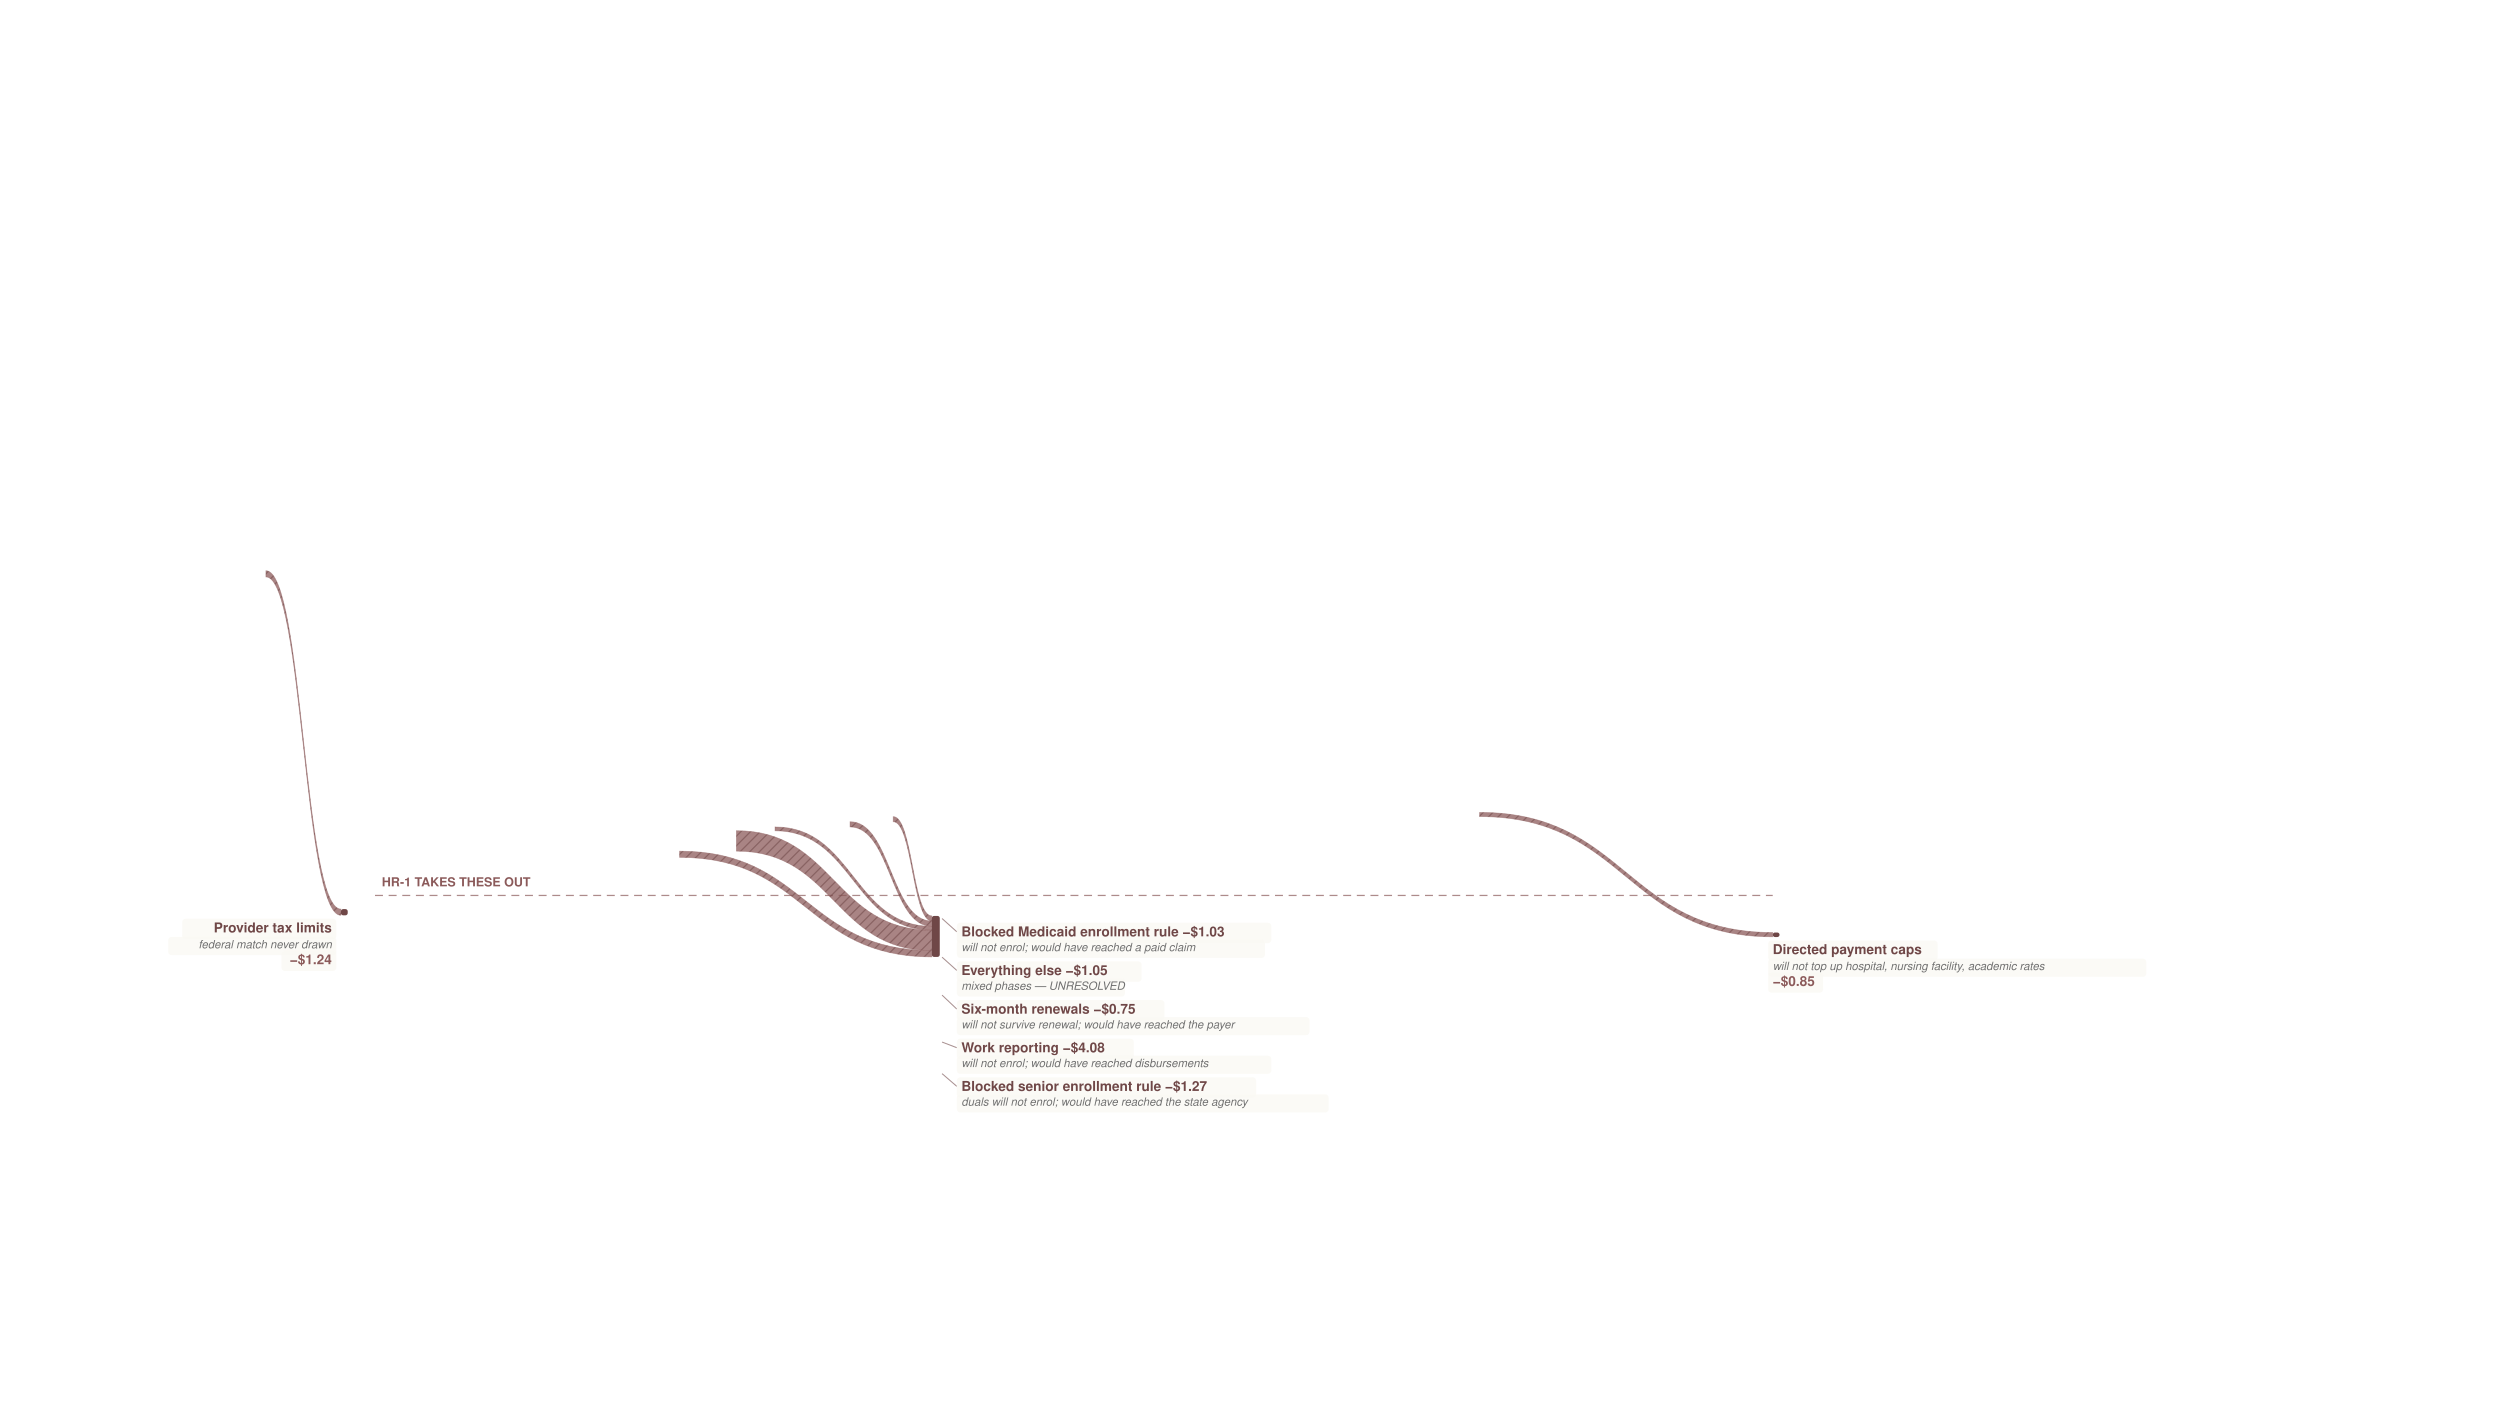
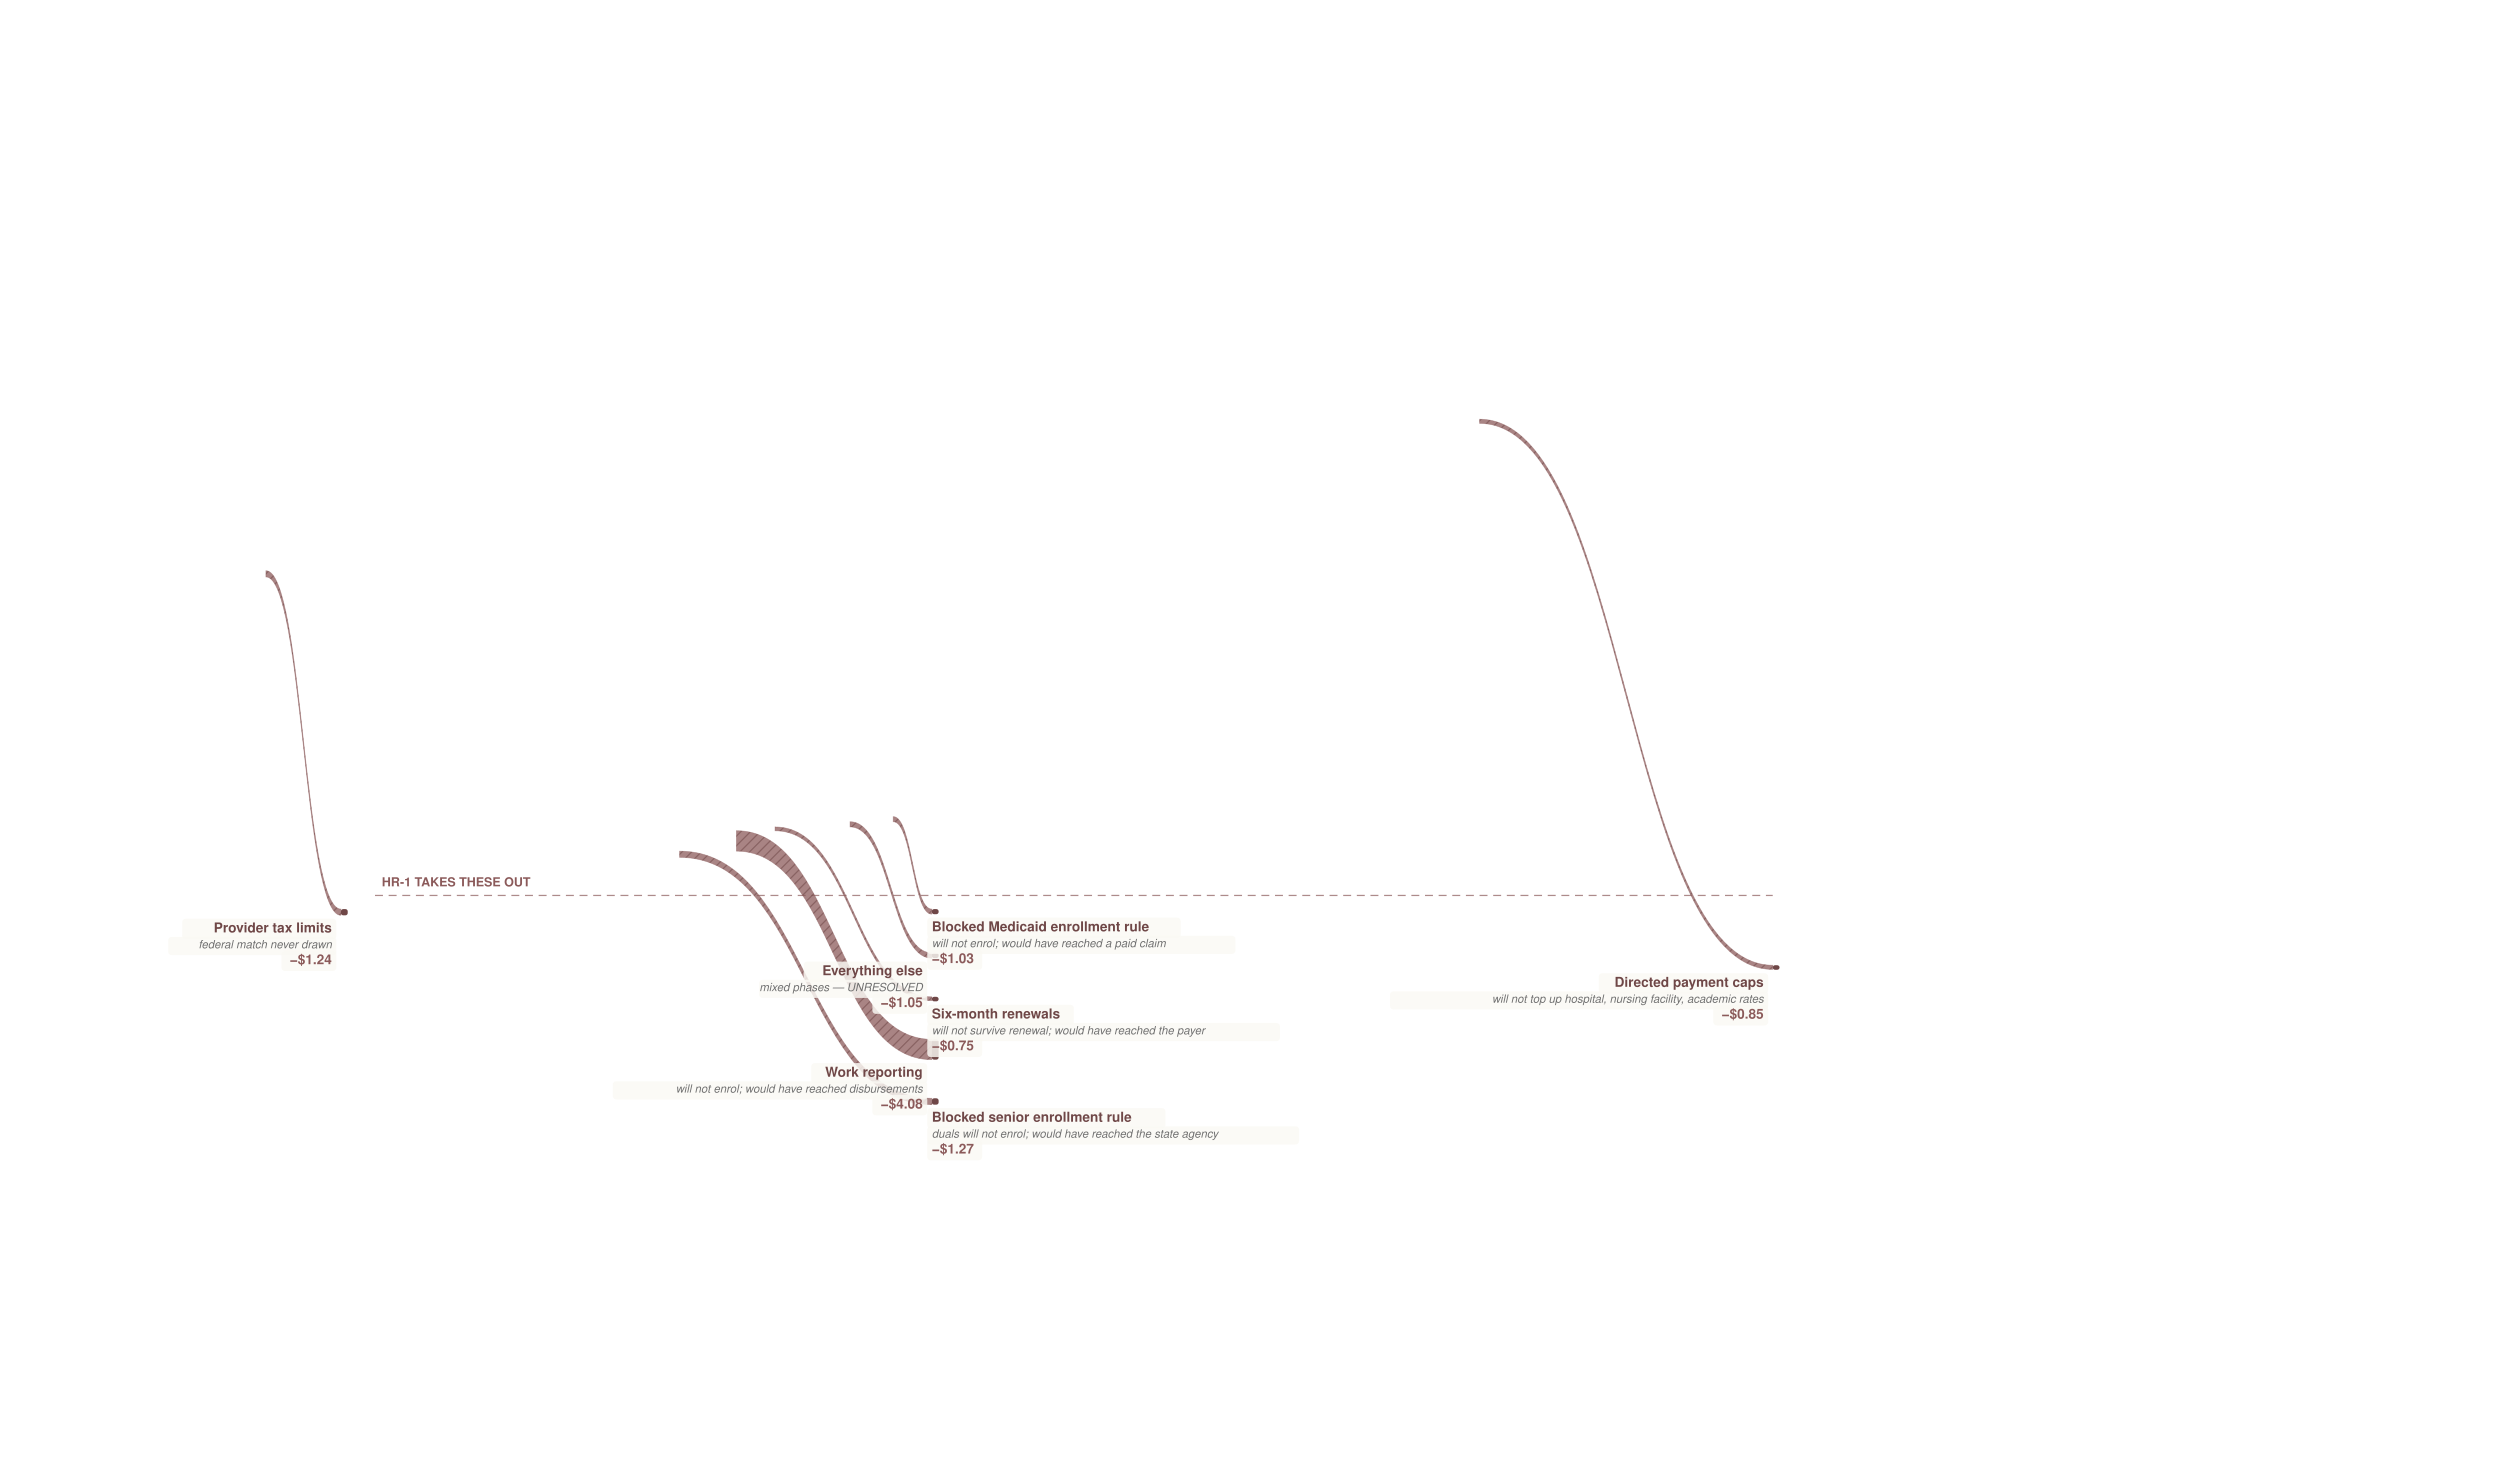
- <svg xmlns="http://www.w3.org/2000/svg" viewBox="0 0 2200 1240" width="100%">
+ <svg xmlns="http://www.w3.org/2000/svg" viewBox="0 0 2200 1300" width="100%">
  <g id="baseline" display="none">
</g>
  <g id="overlay-hr1">
    <defs>
      <pattern id="hr1hatch" width="6" height="6" patternUnits="userSpaceOnUse" patternTransform="rotate(45)">
        <line x1="0" y1="0" x2="0" y2="6" stroke="#6f4747" stroke-width="2.1" stroke-opacity="0.55" />
      </pattern>
    </defs>
    <line x1="330" y1="788" x2="1560" y2="788" stroke="#8B5A5A" stroke-width="1.1" stroke-dasharray="7 5" stroke-opacity="0.7" />
    <text x="336.0" y="780.0" font-family="Segoe UI, Helvetica, Arial, sans-serif" font-size="11" fill="#8B5A5A" text-anchor="start" font-weight="bold">HR-1 TAKES THESE OUT</text>
    <path d="M234.0,502.2 C267.0,502.2 267.0,800.0 300.0,800.0 L300.0,805.5 C267.0,805.5 267.0,507.7 234.0,507.7 Z" fill="#8B5A5A" fill-opacity="0.74" stroke="#8B5A5A" stroke-opacity="0.45" stroke-width="0.6" />
    <path d="M234.0,502.2 C267.0,502.2 267.0,800.0 300.0,800.0 L300.0,805.5 C267.0,805.5 267.0,507.7 234.0,507.7 Z" fill="url(#hr1hatch)" />
    <rect x="300.0" y="800.0" width="6.0" height="5.5" rx="2" fill="#6f4747" fill-opacity="1.0" />
    <rect x="160.3" y="808.5" width="135.7" height="18.0" rx="3" fill="#faf8f3" fill-opacity="0.82" />
    <text x="292.0" y="820.5" font-family="Segoe UI, Helvetica, Arial, sans-serif" font-size="12" fill="#6f4747" text-anchor="end" font-weight="bold">Provider tax limits</text>
    <rect x="148.0" y="824.5" width="148.0" height="16.0" rx="3" fill="#faf8f3" fill-opacity="0.82" />
    <text x="292.0" y="834.5" font-family="Segoe UI, Helvetica, Arial, sans-serif" font-size="10" fill="#6f6f6f" text-anchor="end" font-weight="normal" font-style="italic">federal match never drawn</text>
    <rect x="247.7" y="836.5" width="48.3" height="18.0" rx="3" fill="#faf8f3" fill-opacity="0.82" />
    <text x="292.0" y="848.5" font-family="Segoe UI, Helvetica, Arial, sans-serif" font-size="12" fill="#8B5A5A" text-anchor="end" font-weight="bold">−$1.24</text>
-     <path d="M598.0,749.0 C709.0,749.0 709.0,836.5 820.0,836.5 L820.0,842.1 C709.0,842.1 709.0,754.5 598.0,754.5 Z" fill="#8B5A5A" fill-opacity="0.74" stroke="#8B5A5A" stroke-opacity="0.45" stroke-width="0.6" />
-     <path d="M598.0,749.0 C709.0,749.0 709.0,836.5 820.0,836.5 L820.0,842.1 C709.0,842.1 709.0,754.5 598.0,754.5 Z" fill="url(#hr1hatch)" />
-     <path d="M648.0,731.0 C734.0,731.0 734.0,818.6 820.0,818.6 L820.0,836.5 C734.0,836.5 734.0,749.0 648.0,749.0 Z" fill="#8B5A5A" fill-opacity="0.74" stroke="#8B5A5A" stroke-opacity="0.45" stroke-width="0.6" />
-     <path d="M648.0,731.0 C734.0,731.0 734.0,818.6 820.0,818.6 L820.0,836.5 C734.0,836.5 734.0,749.0 648.0,749.0 Z" fill="url(#hr1hatch)" />
-     <path d="M682.0,727.7 C751.0,727.7 751.0,815.2 820.0,815.2 L820.0,818.6 C751.0,818.6 751.0,731.1 682.0,731.1 Z" fill="#8B5A5A" fill-opacity="0.74" stroke="#8B5A5A" stroke-opacity="0.45" stroke-width="0.6" />
-     <path d="M682.0,727.7 C751.0,727.7 751.0,815.2 820.0,815.2 L820.0,818.6 C751.0,818.6 751.0,731.1 682.0,731.1 Z" fill="url(#hr1hatch)" />
-     <path d="M748.0,723.1 C784.0,723.1 784.0,810.5 820.0,810.5 L820.0,815.2 C784.0,815.2 784.0,727.7 748.0,727.7 Z" fill="#8B5A5A" fill-opacity="0.74" stroke="#8B5A5A" stroke-opacity="0.45" stroke-width="0.6" />
-     <path d="M748.0,723.1 C784.0,723.1 784.0,810.5 820.0,810.5 L820.0,815.2 C784.0,815.2 784.0,727.7 748.0,727.7 Z" fill="url(#hr1hatch)" />
-     <path d="M786.0,718.6 C803.0,718.6 803.0,806.0 820.0,806.0 L820.0,810.5 C803.0,810.5 803.0,723.1 786.0,723.1 Z" fill="#8B5A5A" fill-opacity="0.74" stroke="#8B5A5A" stroke-opacity="0.45" stroke-width="0.6" />
-     <path d="M786.0,718.6 C803.0,718.6 803.0,806.0 820.0,806.0 L820.0,810.5 C803.0,810.5 803.0,723.1 786.0,723.1 Z" fill="url(#hr1hatch)" />
-     <path d="M1302.0,714.9 C1431.0,714.9 1431.0,820.6 1560.0,820.6 L1560.0,824.4 C1431.0,824.4 1431.0,718.6 1302.0,718.6 Z" fill="#8B5A5A" fill-opacity="0.74" stroke="#8B5A5A" stroke-opacity="0.45" stroke-width="0.6" />
-     <path d="M1302.0,714.9 C1431.0,714.9 1431.0,820.6 1560.0,820.6 L1560.0,824.4 C1431.0,824.4 1431.0,718.6 1302.0,718.6 Z" fill="url(#hr1hatch)" />
-     <rect x="1560.0" y="820.6" width="6.0" height="4.0" rx="2" fill="#6f4747" fill-opacity="1.0" />
-     <rect x="1556.0" y="827.6" width="149.1" height="18.0" rx="3" fill="#faf8f3" fill-opacity="0.82" />
-     <text x="1560.0" y="839.6" font-family="Segoe UI, Helvetica, Arial, sans-serif" font-size="12" fill="#6f4747" text-anchor="start" font-weight="bold">Directed payment caps</text>
-     <rect x="1556.0" y="843.6" width="332.8" height="16.0" rx="3" fill="#faf8f3" fill-opacity="0.82" />
-     <text x="1560.0" y="853.6" font-family="Segoe UI, Helvetica, Arial, sans-serif" font-size="10" fill="#6f6f6f" text-anchor="start" font-weight="normal" font-style="italic">will not top up hospital, nursing facility, academic rates</text>
-     <rect x="1556.0" y="855.6" width="48.3" height="18.0" rx="3" fill="#faf8f3" fill-opacity="0.82" />
-     <text x="1560.0" y="867.6" font-family="Segoe UI, Helvetica, Arial, sans-serif" font-size="12" fill="#8B5A5A" text-anchor="start" font-weight="bold">−$0.85</text>
-     <rect x="820.0" y="806.0" width="7.0" height="36.1" rx="2" fill="#6f4747" fill-opacity="1.0" />
-     <line x1="829" y1="808.3" x2="842" y2="820.0" stroke="#6f4747" stroke-width="0.9" stroke-opacity="0.6" />
-     <rect x="842.0" y="812.0" width="276.8" height="18.0" rx="3" fill="#faf8f3" fill-opacity="0.82" />
-     <text x="846.0" y="824.0" font-family="Segoe UI, Helvetica, Arial, sans-serif" font-size="12" fill="#6f4747" text-anchor="start" font-weight="bold">Blocked Medicaid enrollment rule  −$1.03</text>
-     <rect x="842.0" y="827.0" width="271.2" height="16.0" rx="3" fill="#faf8f3" fill-opacity="0.82" />
-     <text x="846.0" y="837.0" font-family="Segoe UI, Helvetica, Arial, sans-serif" font-size="10" fill="#6f6f6f" text-anchor="start" font-weight="normal" font-style="italic">will not enrol; would have reached a paid claim</text>
-     <line x1="829" y1="842.3" x2="842" y2="854.0" stroke="#6f4747" stroke-width="0.9" stroke-opacity="0.6" />
-     <rect x="842.0" y="846.0" width="162.6" height="18.0" rx="3" fill="#faf8f3" fill-opacity="0.82" />
-     <text x="846.0" y="858.0" font-family="Segoe UI, Helvetica, Arial, sans-serif" font-size="12" fill="#6f4747" text-anchor="start" font-weight="bold">Everything else  −$1.05</text>
-     <rect x="842.0" y="861.0" width="148.0" height="16.0" rx="3" fill="#faf8f3" fill-opacity="0.82" />
-     <text x="846.0" y="871.0" font-family="Segoe UI, Helvetica, Arial, sans-serif" font-size="10" fill="#6f6f6f" text-anchor="start" font-weight="normal" font-style="italic">mixed phases — UNRESOLVED</text>
-     <line x1="829" y1="875.7" x2="842" y2="888.0" stroke="#6f4747" stroke-width="0.9" stroke-opacity="0.6" />
-     <rect x="842.0" y="880.0" width="182.7" height="18.0" rx="3" fill="#faf8f3" fill-opacity="0.82" />
-     <text x="846.0" y="892.0" font-family="Segoe UI, Helvetica, Arial, sans-serif" font-size="12" fill="#6f4747" text-anchor="start" font-weight="bold">Six-month renewals  −$0.75</text>
-     <rect x="842.0" y="895.0" width="310.4" height="16.0" rx="3" fill="#faf8f3" fill-opacity="0.82" />
-     <text x="846.0" y="905.0" font-family="Segoe UI, Helvetica, Arial, sans-serif" font-size="10" fill="#6f6f6f" text-anchor="start" font-weight="normal" font-style="italic">will not survive renewal; would have reached the payer</text>
-     <line x1="829" y1="917.0" x2="842" y2="922.0" stroke="#6f4747" stroke-width="0.9" stroke-opacity="0.6" />
-     <rect x="842.0" y="914.0" width="155.8" height="18.0" rx="3" fill="#faf8f3" fill-opacity="0.82" />
-     <text x="846.0" y="926.0" font-family="Segoe UI, Helvetica, Arial, sans-serif" font-size="12" fill="#6f4747" text-anchor="start" font-weight="bold">Work reporting  −$4.08</text>
-     <rect x="842.0" y="929.0" width="276.8" height="16.0" rx="3" fill="#faf8f3" fill-opacity="0.82" />
-     <text x="846.0" y="939.0" font-family="Segoe UI, Helvetica, Arial, sans-serif" font-size="10" fill="#6f6f6f" text-anchor="start" font-weight="normal" font-style="italic">will not enrol; would have reached disbursements</text>
-     <line x1="829" y1="944.8" x2="842" y2="956.0" stroke="#6f4747" stroke-width="0.9" stroke-opacity="0.6" />
-     <rect x="842.0" y="948.0" width="263.4" height="18.0" rx="3" fill="#faf8f3" fill-opacity="0.82" />
-     <text x="846.0" y="960.0" font-family="Segoe UI, Helvetica, Arial, sans-serif" font-size="12" fill="#6f4747" text-anchor="start" font-weight="bold">Blocked senior enrollment rule  −$1.27</text>
-     <rect x="842.0" y="963.0" width="327.2" height="16.0" rx="3" fill="#faf8f3" fill-opacity="0.82" />
-     <text x="846.0" y="973.0" font-family="Segoe UI, Helvetica, Arial, sans-serif" font-size="10" fill="#6f6f6f" text-anchor="start" font-weight="normal" font-style="italic">duals will not enrol; would have reached the state agency</text>
+     <path d="M598.0,749.0 C709.0,749.0 709.0,966.5 820.0,966.5 L820.0,972.1 C709.0,972.1 709.0,754.5 598.0,754.5 Z" fill="#8B5A5A" fill-opacity="0.74" stroke="#8B5A5A" stroke-opacity="0.45" stroke-width="0.6" />
+     <path d="M598.0,749.0 C709.0,749.0 709.0,966.5 820.0,966.5 L820.0,972.1 C709.0,972.1 709.0,754.5 598.0,754.5 Z" fill="url(#hr1hatch)" />
+     <rect x="820.0" y="966.5" width="6.0" height="5.6" rx="2" fill="#6f4747" fill-opacity="1.0" />
+     <rect x="816.0" y="975.1" width="209.6" height="18.0" rx="3" fill="#faf8f3" fill-opacity="0.82" />
+     <text x="820.0" y="987.1" font-family="Segoe UI, Helvetica, Arial, sans-serif" font-size="12" fill="#6f4747" text-anchor="start" font-weight="bold">Blocked senior enrollment rule</text>
+     <rect x="816.0" y="991.1" width="327.2" height="16.0" rx="3" fill="#faf8f3" fill-opacity="0.82" />
+     <text x="820.0" y="1001.1" font-family="Segoe UI, Helvetica, Arial, sans-serif" font-size="10" fill="#6f6f6f" text-anchor="start" font-weight="normal" font-style="italic">duals will not enrol; would have reached the state agency</text>
+     <rect x="816.0" y="1003.1" width="48.3" height="18.0" rx="3" fill="#faf8f3" fill-opacity="0.82" />
+     <text x="820.0" y="1015.1" font-family="Segoe UI, Helvetica, Arial, sans-serif" font-size="12" fill="#8B5A5A" text-anchor="start" font-weight="bold">−$1.27</text>
+     <path d="M648.0,731.0 C734.0,731.0 734.0,914.6 820.0,914.6 L820.0,932.5 C734.0,932.5 734.0,749.0 648.0,749.0 Z" fill="#8B5A5A" fill-opacity="0.74" stroke="#8B5A5A" stroke-opacity="0.45" stroke-width="0.6" />
+     <path d="M648.0,731.0 C734.0,731.0 734.0,914.6 820.0,914.6 L820.0,932.5 C734.0,932.5 734.0,749.0 648.0,749.0 Z" fill="url(#hr1hatch)" />
+     <rect x="820.0" y="914.6" width="6.0" height="17.9" rx="2" fill="#6f4747" fill-opacity="1.0" />
+     <rect x="713.9" y="935.5" width="102.1" height="18.0" rx="3" fill="#faf8f3" fill-opacity="0.82" />
+     <text x="812.0" y="947.5" font-family="Segoe UI, Helvetica, Arial, sans-serif" font-size="12" fill="#6f4747" text-anchor="end" font-weight="bold">Work reporting</text>
+     <rect x="539.2" y="951.5" width="276.8" height="16.0" rx="3" fill="#faf8f3" fill-opacity="0.82" />
+     <text x="812.0" y="961.5" font-family="Segoe UI, Helvetica, Arial, sans-serif" font-size="10" fill="#6f6f6f" text-anchor="end" font-weight="normal" font-style="italic">will not enrol; would have reached disbursements</text>
+     <rect x="767.7" y="963.5" width="48.3" height="18.0" rx="3" fill="#faf8f3" fill-opacity="0.82" />
+     <text x="812.0" y="975.5" font-family="Segoe UI, Helvetica, Arial, sans-serif" font-size="12" fill="#8B5A5A" text-anchor="end" font-weight="bold">−$4.08</text>
+     <path d="M682.0,727.7 C751.0,727.7 751.0,877.2 820.0,877.2 L820.0,880.6 C751.0,880.6 751.0,731.1 682.0,731.1 Z" fill="#8B5A5A" fill-opacity="0.74" stroke="#8B5A5A" stroke-opacity="0.45" stroke-width="0.6" />
+     <path d="M682.0,727.7 C751.0,727.7 751.0,877.2 820.0,877.2 L820.0,880.6 C751.0,880.6 751.0,731.1 682.0,731.1 Z" fill="url(#hr1hatch)" />
+     <rect x="820.0" y="877.2" width="6.0" height="4.0" rx="2" fill="#6f4747" fill-opacity="1.0" />
+     <rect x="816.0" y="884.2" width="129.0" height="18.0" rx="3" fill="#faf8f3" fill-opacity="0.82" />
+     <text x="820.0" y="896.2" font-family="Segoe UI, Helvetica, Arial, sans-serif" font-size="12" fill="#6f4747" text-anchor="start" font-weight="bold">Six-month renewals</text>
+     <rect x="816.0" y="900.2" width="310.4" height="16.0" rx="3" fill="#faf8f3" fill-opacity="0.82" />
+     <text x="820.0" y="910.2" font-family="Segoe UI, Helvetica, Arial, sans-serif" font-size="10" fill="#6f6f6f" text-anchor="start" font-weight="normal" font-style="italic">will not survive renewal; would have reached the payer</text>
+     <rect x="816.0" y="912.2" width="48.3" height="18.0" rx="3" fill="#faf8f3" fill-opacity="0.82" />
+     <text x="820.0" y="924.2" font-family="Segoe UI, Helvetica, Arial, sans-serif" font-size="12" fill="#8B5A5A" text-anchor="start" font-weight="bold">−$0.75</text>
+     <path d="M748.0,723.1 C784.0,723.1 784.0,838.5 820.0,838.5 L820.0,843.2 C784.0,843.2 784.0,727.7 748.0,727.7 Z" fill="#8B5A5A" fill-opacity="0.74" stroke="#8B5A5A" stroke-opacity="0.45" stroke-width="0.6" />
+     <path d="M748.0,723.1 C784.0,723.1 784.0,838.5 820.0,838.5 L820.0,843.2 C784.0,843.2 784.0,727.7 748.0,727.7 Z" fill="url(#hr1hatch)" />
+     <rect x="820.0" y="838.5" width="6.0" height="4.6" rx="2" fill="#6f4747" fill-opacity="1.0" />
+     <rect x="707.2" y="846.2" width="108.8" height="18.0" rx="3" fill="#faf8f3" fill-opacity="0.82" />
+     <text x="812.0" y="858.2" font-family="Segoe UI, Helvetica, Arial, sans-serif" font-size="12" fill="#6f4747" text-anchor="end" font-weight="bold">Everything else</text>
+     <rect x="668.0" y="862.2" width="148.0" height="16.0" rx="3" fill="#faf8f3" fill-opacity="0.82" />
+     <text x="812.0" y="872.2" font-family="Segoe UI, Helvetica, Arial, sans-serif" font-size="10" fill="#6f6f6f" text-anchor="end" font-weight="normal" font-style="italic">mixed phases — UNRESOLVED</text>
+     <rect x="767.7" y="874.2" width="48.3" height="18.0" rx="3" fill="#faf8f3" fill-opacity="0.82" />
+     <text x="812.0" y="886.2" font-family="Segoe UI, Helvetica, Arial, sans-serif" font-size="12" fill="#8B5A5A" text-anchor="end" font-weight="bold">−$1.05</text>
+     <path d="M786.0,718.6 C803.0,718.6 803.0,800.0 820.0,800.0 L820.0,804.5 C803.0,804.5 803.0,723.1 786.0,723.1 Z" fill="#8B5A5A" fill-opacity="0.74" stroke="#8B5A5A" stroke-opacity="0.45" stroke-width="0.6" />
+     <path d="M786.0,718.6 C803.0,718.6 803.0,800.0 820.0,800.0 L820.0,804.5 C803.0,804.5 803.0,723.1 786.0,723.1 Z" fill="url(#hr1hatch)" />
+     <rect x="820.0" y="800.0" width="6.0" height="4.5" rx="2" fill="#6f4747" fill-opacity="1.0" />
+     <rect x="816.0" y="807.5" width="223.0" height="18.0" rx="3" fill="#faf8f3" fill-opacity="0.82" />
+     <text x="820.0" y="819.5" font-family="Segoe UI, Helvetica, Arial, sans-serif" font-size="12" fill="#6f4747" text-anchor="start" font-weight="bold">Blocked Medicaid enrollment rule</text>
+     <rect x="816.0" y="823.5" width="271.2" height="16.0" rx="3" fill="#faf8f3" fill-opacity="0.82" />
+     <text x="820.0" y="833.5" font-family="Segoe UI, Helvetica, Arial, sans-serif" font-size="10" fill="#6f6f6f" text-anchor="start" font-weight="normal" font-style="italic">will not enrol; would have reached a paid claim</text>
+     <rect x="816.0" y="835.5" width="48.3" height="18.0" rx="3" fill="#faf8f3" fill-opacity="0.82" />
+     <text x="820.0" y="847.5" font-family="Segoe UI, Helvetica, Arial, sans-serif" font-size="12" fill="#8B5A5A" text-anchor="start" font-weight="bold">−$1.03</text>
+     <path d="M1302.0,368.9 C1431.0,368.9 1431.0,849.4 1560.0,849.4 L1560.0,853.1 C1431.0,853.1 1431.0,372.6 1302.0,372.6 Z" fill="#8B5A5A" fill-opacity="0.74" stroke="#8B5A5A" stroke-opacity="0.45" stroke-width="0.6" />
+     <path d="M1302.0,368.9 C1431.0,368.9 1431.0,849.4 1560.0,849.4 L1560.0,853.1 C1431.0,853.1 1431.0,372.6 1302.0,372.6 Z" fill="url(#hr1hatch)" />
+     <rect x="1560.0" y="849.4" width="6.0" height="4.0" rx="2" fill="#6f4747" fill-opacity="1.0" />
+     <rect x="1406.9" y="856.4" width="149.1" height="18.0" rx="3" fill="#faf8f3" fill-opacity="0.82" />
+     <text x="1552.0" y="868.4" font-family="Segoe UI, Helvetica, Arial, sans-serif" font-size="12" fill="#6f4747" text-anchor="end" font-weight="bold">Directed payment caps</text>
+     <rect x="1223.2" y="872.4" width="332.8" height="16.0" rx="3" fill="#faf8f3" fill-opacity="0.82" />
+     <text x="1552.0" y="882.4" font-family="Segoe UI, Helvetica, Arial, sans-serif" font-size="10" fill="#6f6f6f" text-anchor="end" font-weight="normal" font-style="italic">will not top up hospital, nursing facility, academic rates</text>
+     <rect x="1507.7" y="884.4" width="48.3" height="18.0" rx="3" fill="#faf8f3" fill-opacity="0.82" />
+     <text x="1552.0" y="896.4" font-family="Segoe UI, Helvetica, Arial, sans-serif" font-size="12" fill="#8B5A5A" text-anchor="end" font-weight="bold">−$0.85</text>
  </g>
</svg>
